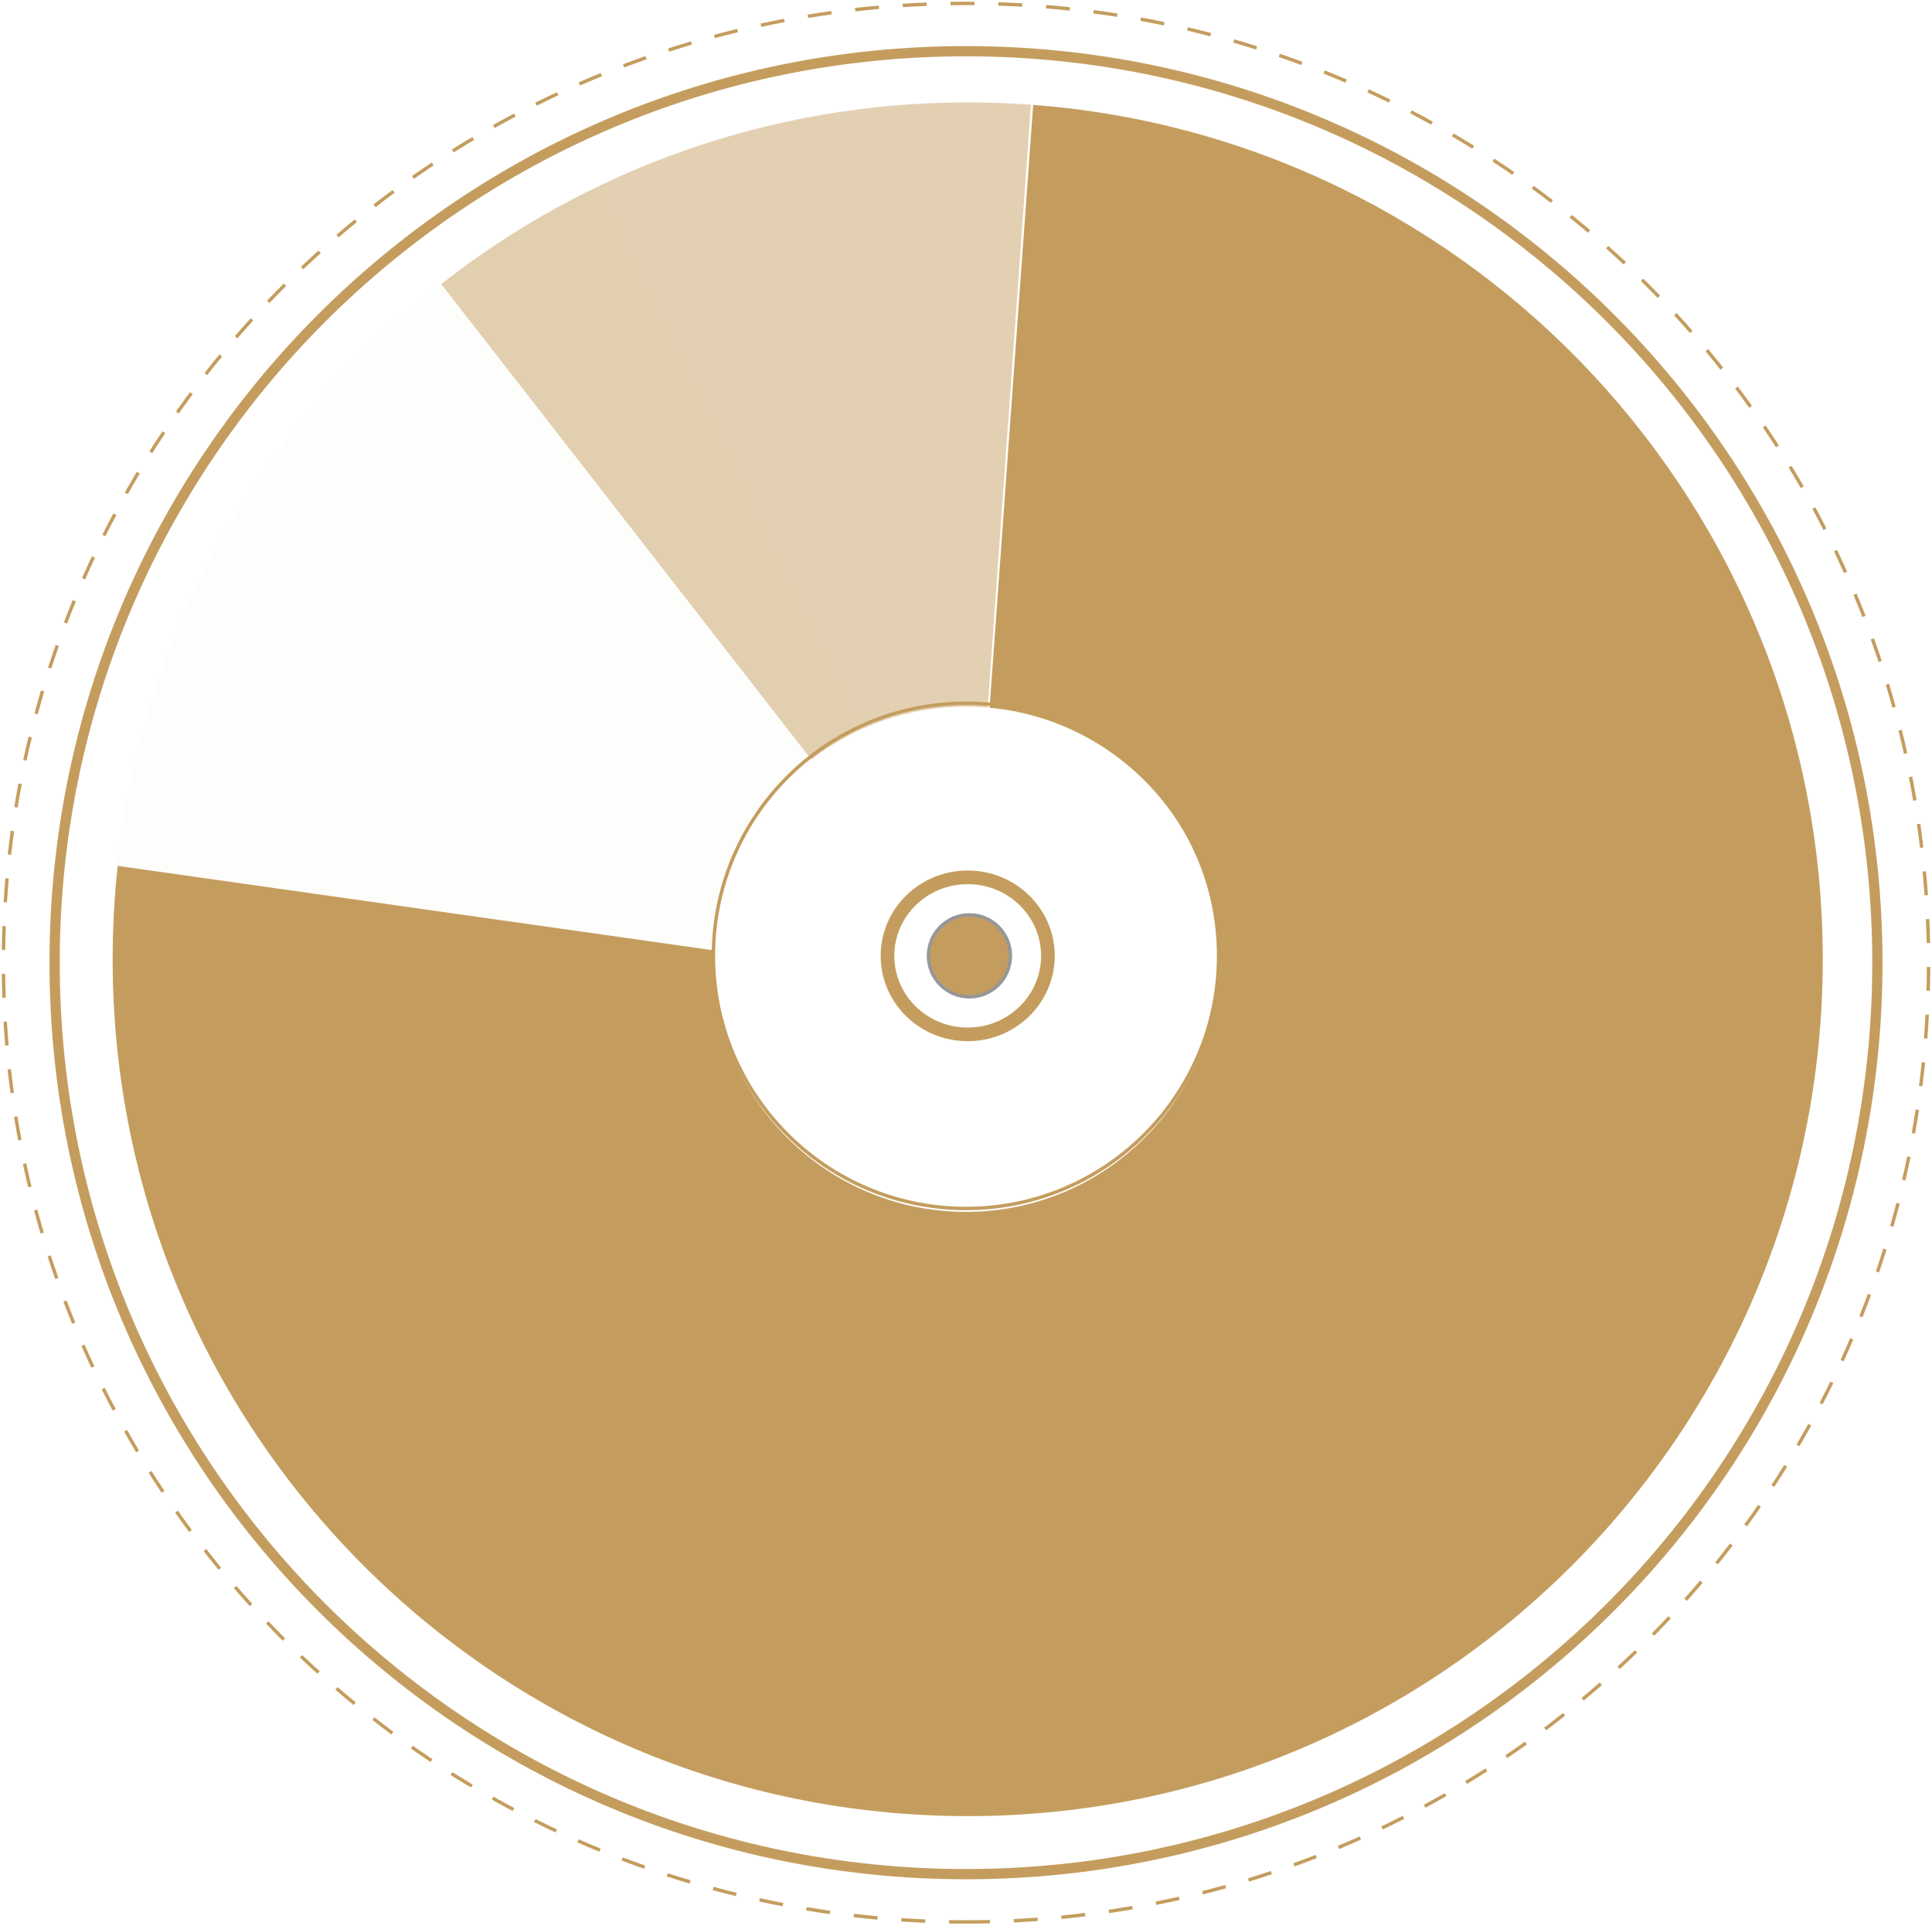
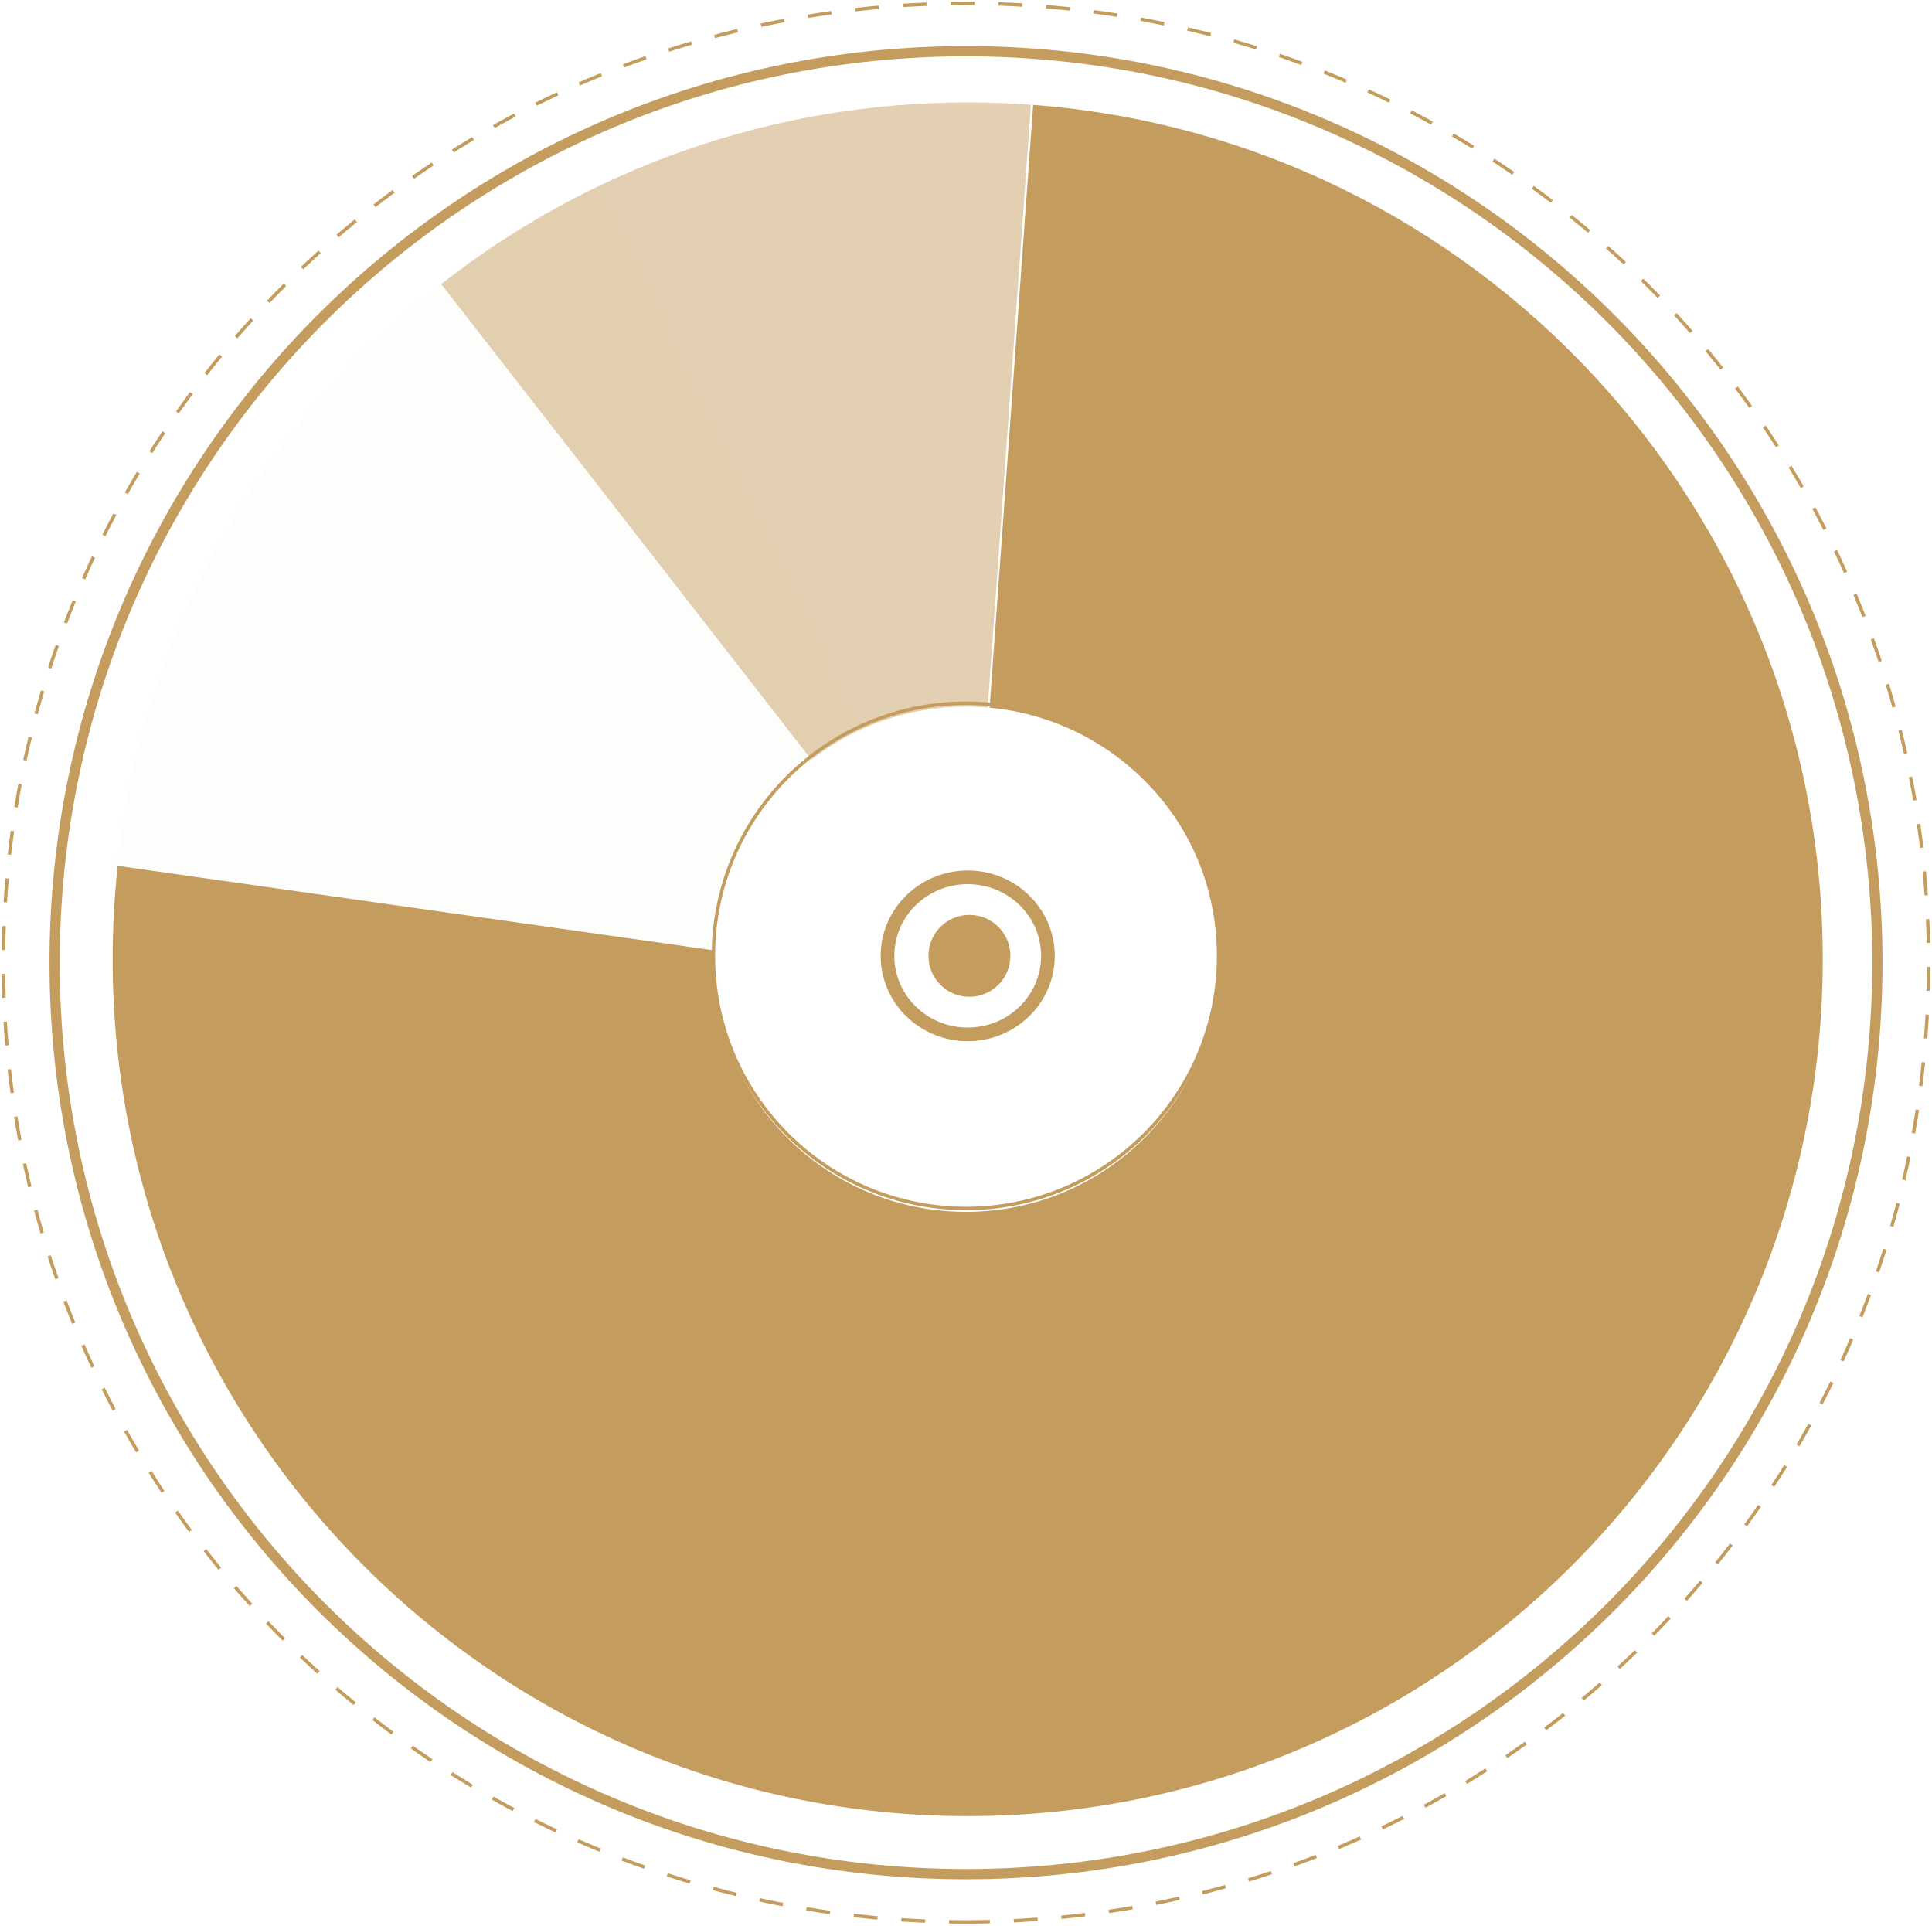
<svg xmlns="http://www.w3.org/2000/svg" width="566px" height="564px" viewBox="0 0 566 564" version="1.1">
  <g id="Page-1" stroke="none" stroke-width="1" fill="none" fill-rule="evenodd">
    <g id="Group-9" transform="translate(-19, 1)">
      <circle id="Oval" stroke="#C49D5E" cx="302" cy="279" r="74" />
      <ellipse id="Oval" stroke="#C49D5E" stroke-width="4" cx="302.5" cy="279" rx="23.5" ry="23" />
-       <circle id="Oval" stroke="#979797" fill="#C49D5E" cx="303" cy="279" r="12" />
+       <circle id="Oval" fill="#C49D5E" cx="303" cy="279" r="12" />
      <path d="M148.257,82.21 C190.778,48.872 244.323,29 302.5,29 C308.729,29 314.905,29.228 321.02,29.676 L308.358,206.269 C306.262,206.091 304.142,206 302,206 C284.926,206 269.202,211.783 256.681,221.496 L148.257,82.21 Z" id="Combined-Shape" fill-opacity="0.48" fill="#C49D5E" />
      <path d="M39.181,200.639 C84.596,136.791 159.101,95.155 243.312,95.155 C249.523,95.155 255.681,95.382 261.778,95.827 L248.63,272.381 C246.71,272.232 244.77,272.155 242.812,272.155 C214.455,272.155 189.823,288.106 177.399,311.524 L39.181,200.639 Z" id="Combined-Shape" fill-opacity="0.02" fill="#C49D5E" transform="translate(150.4796, 203.3396) rotate(-30) translate(-150.4796, -203.3396) " />
      <path d="M53.471,252.644 L228.046,277.38 C228.015,278.249 228,279.123 228,280 C228,320.869 261.131,354 302,354 C342.869,354 376,320.869 376,280 C376,241.46 346.537,209.801 308.906,206.318 L321.675,29.724 C451.063,39.538 553,147.841 553,280 C553,418.623 440.847,531 302.5,531 C164.153,531 52,418.623 52,280 C52,270.756 52.499,261.629 53.471,252.644 Z" id="Combined-Shape" fill="#C49D5E" />
      <circle id="Oval" stroke="#C49D5E" stroke-width="3" cx="302" cy="281" r="267" />
      <path d="M302,562 C457.744,562 584,436.192 584,281 C584,125.808 457.744,0 302,0 C146.256,0 20,125.808 20,281 C20,436.192 146.256,562 302,562 Z" id="Oval" stroke="#C49D5E" stroke-dasharray="7" />
    </g>
  </g>
</svg>
